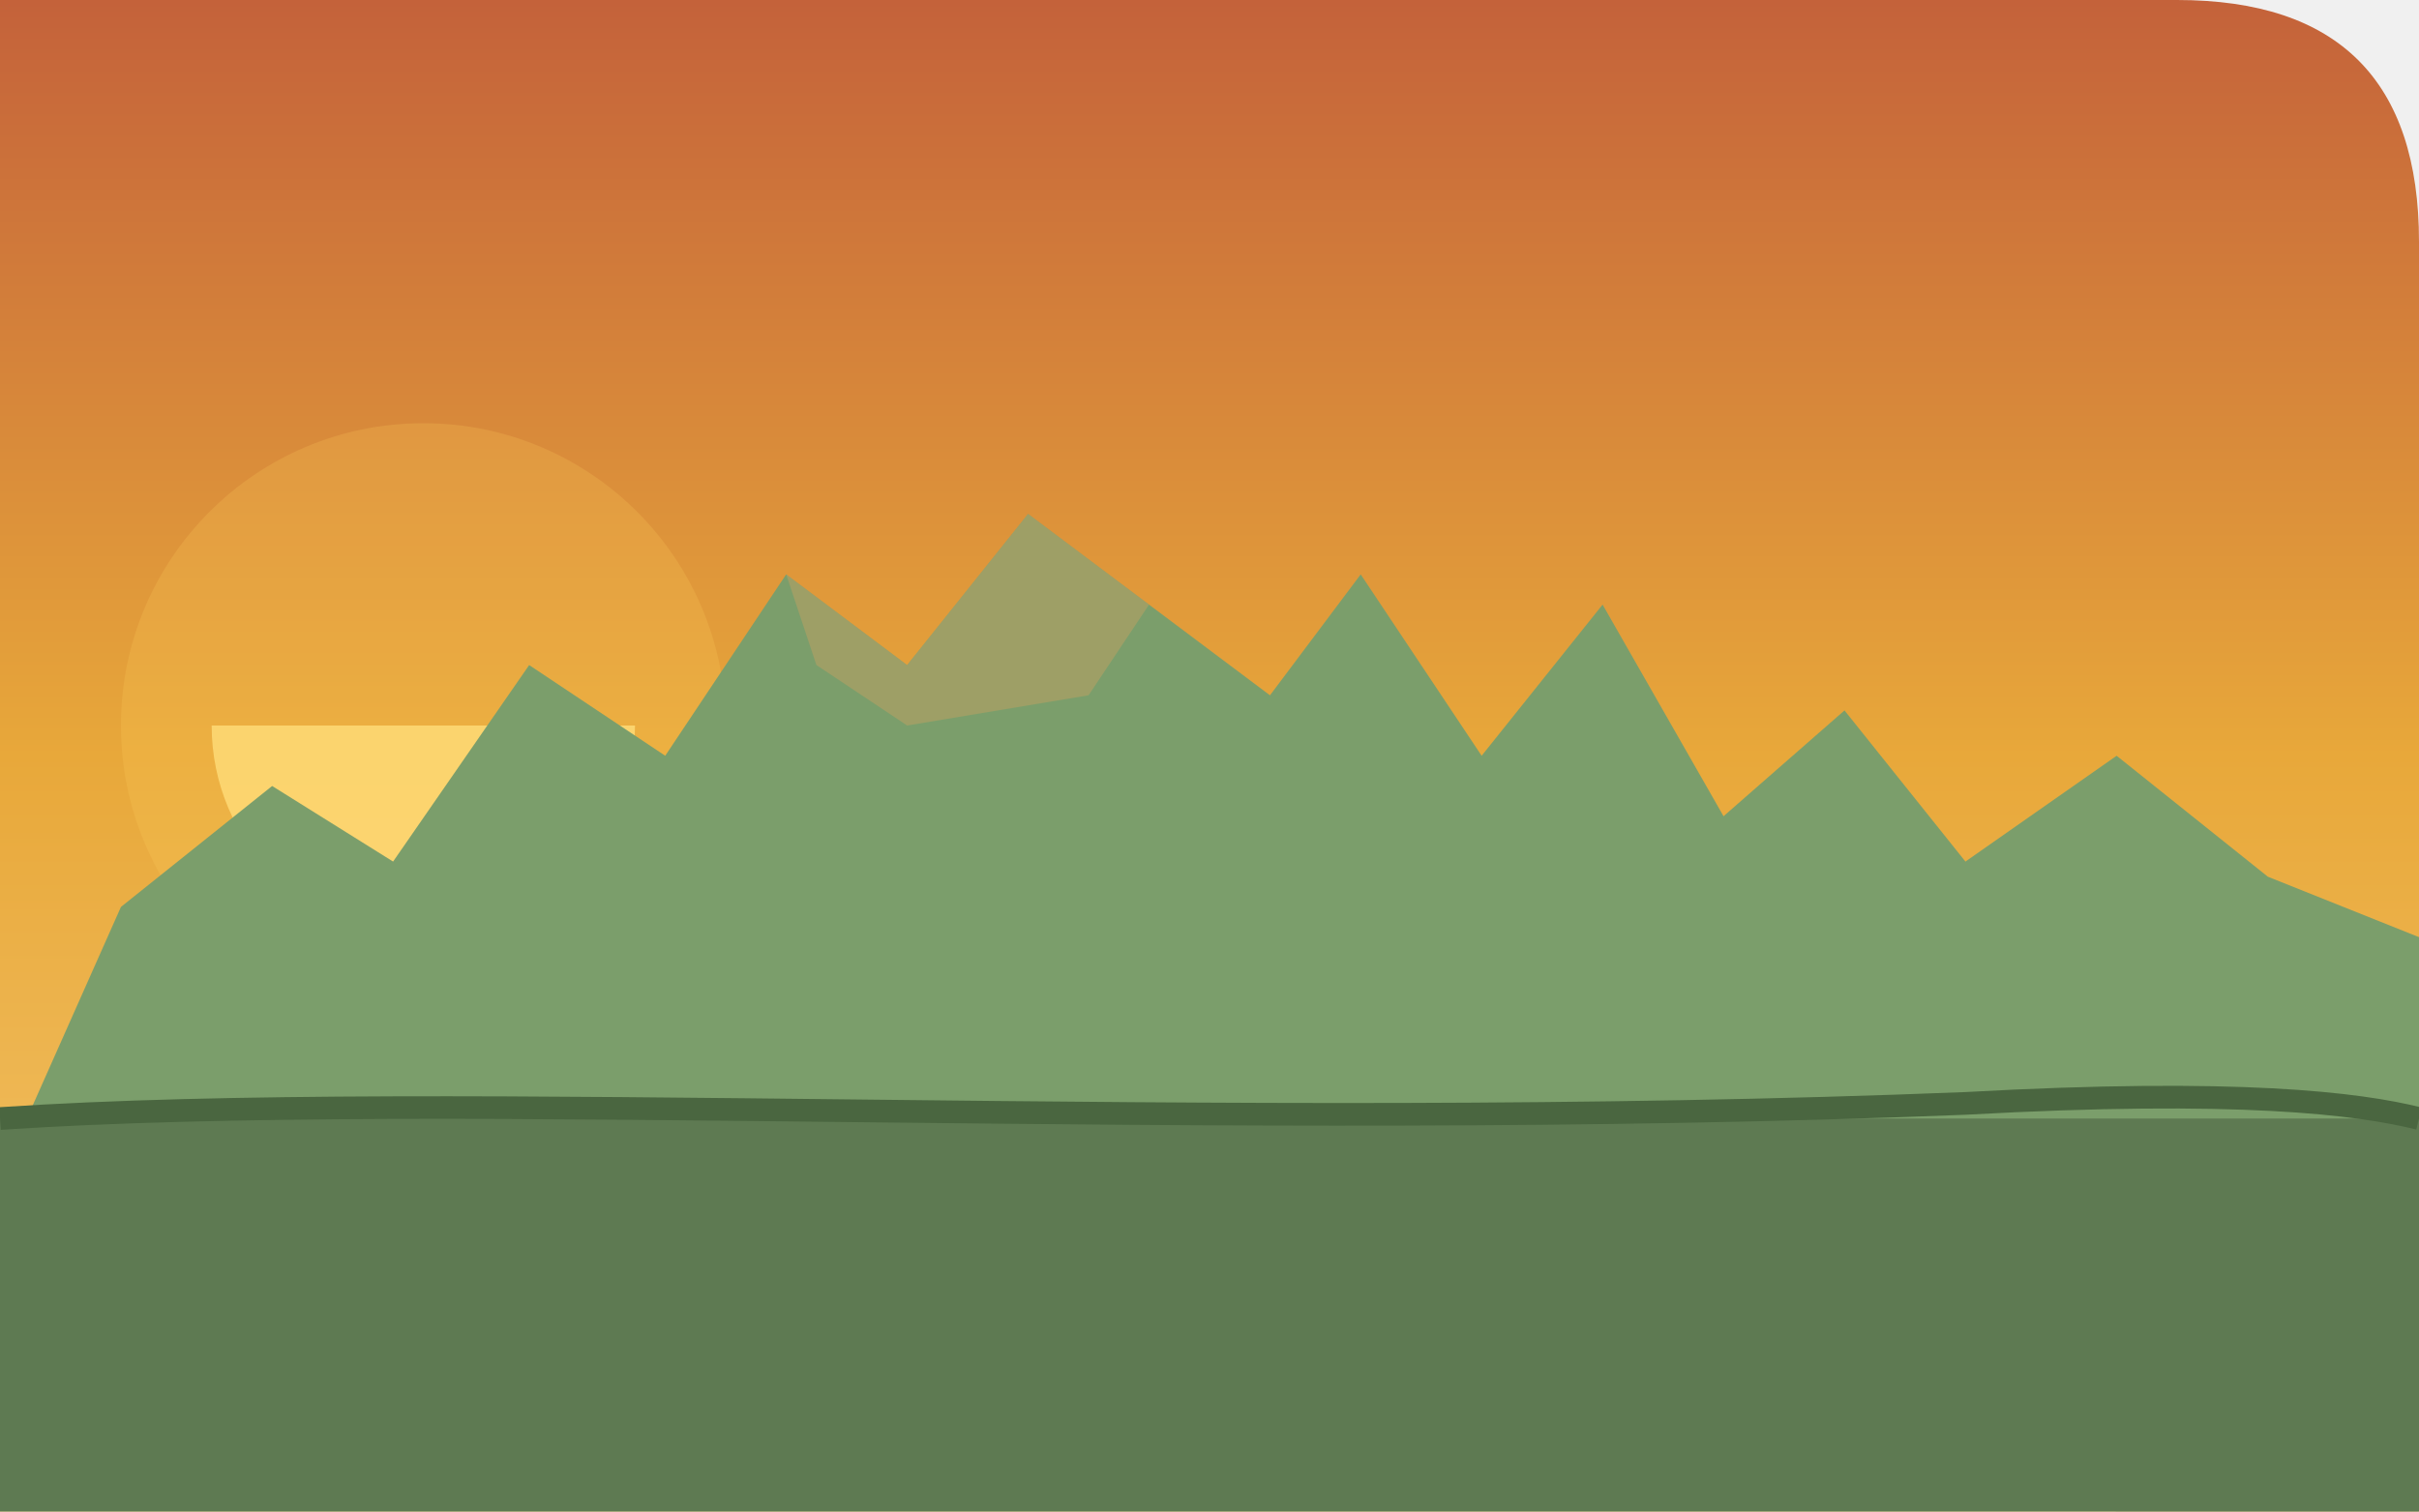
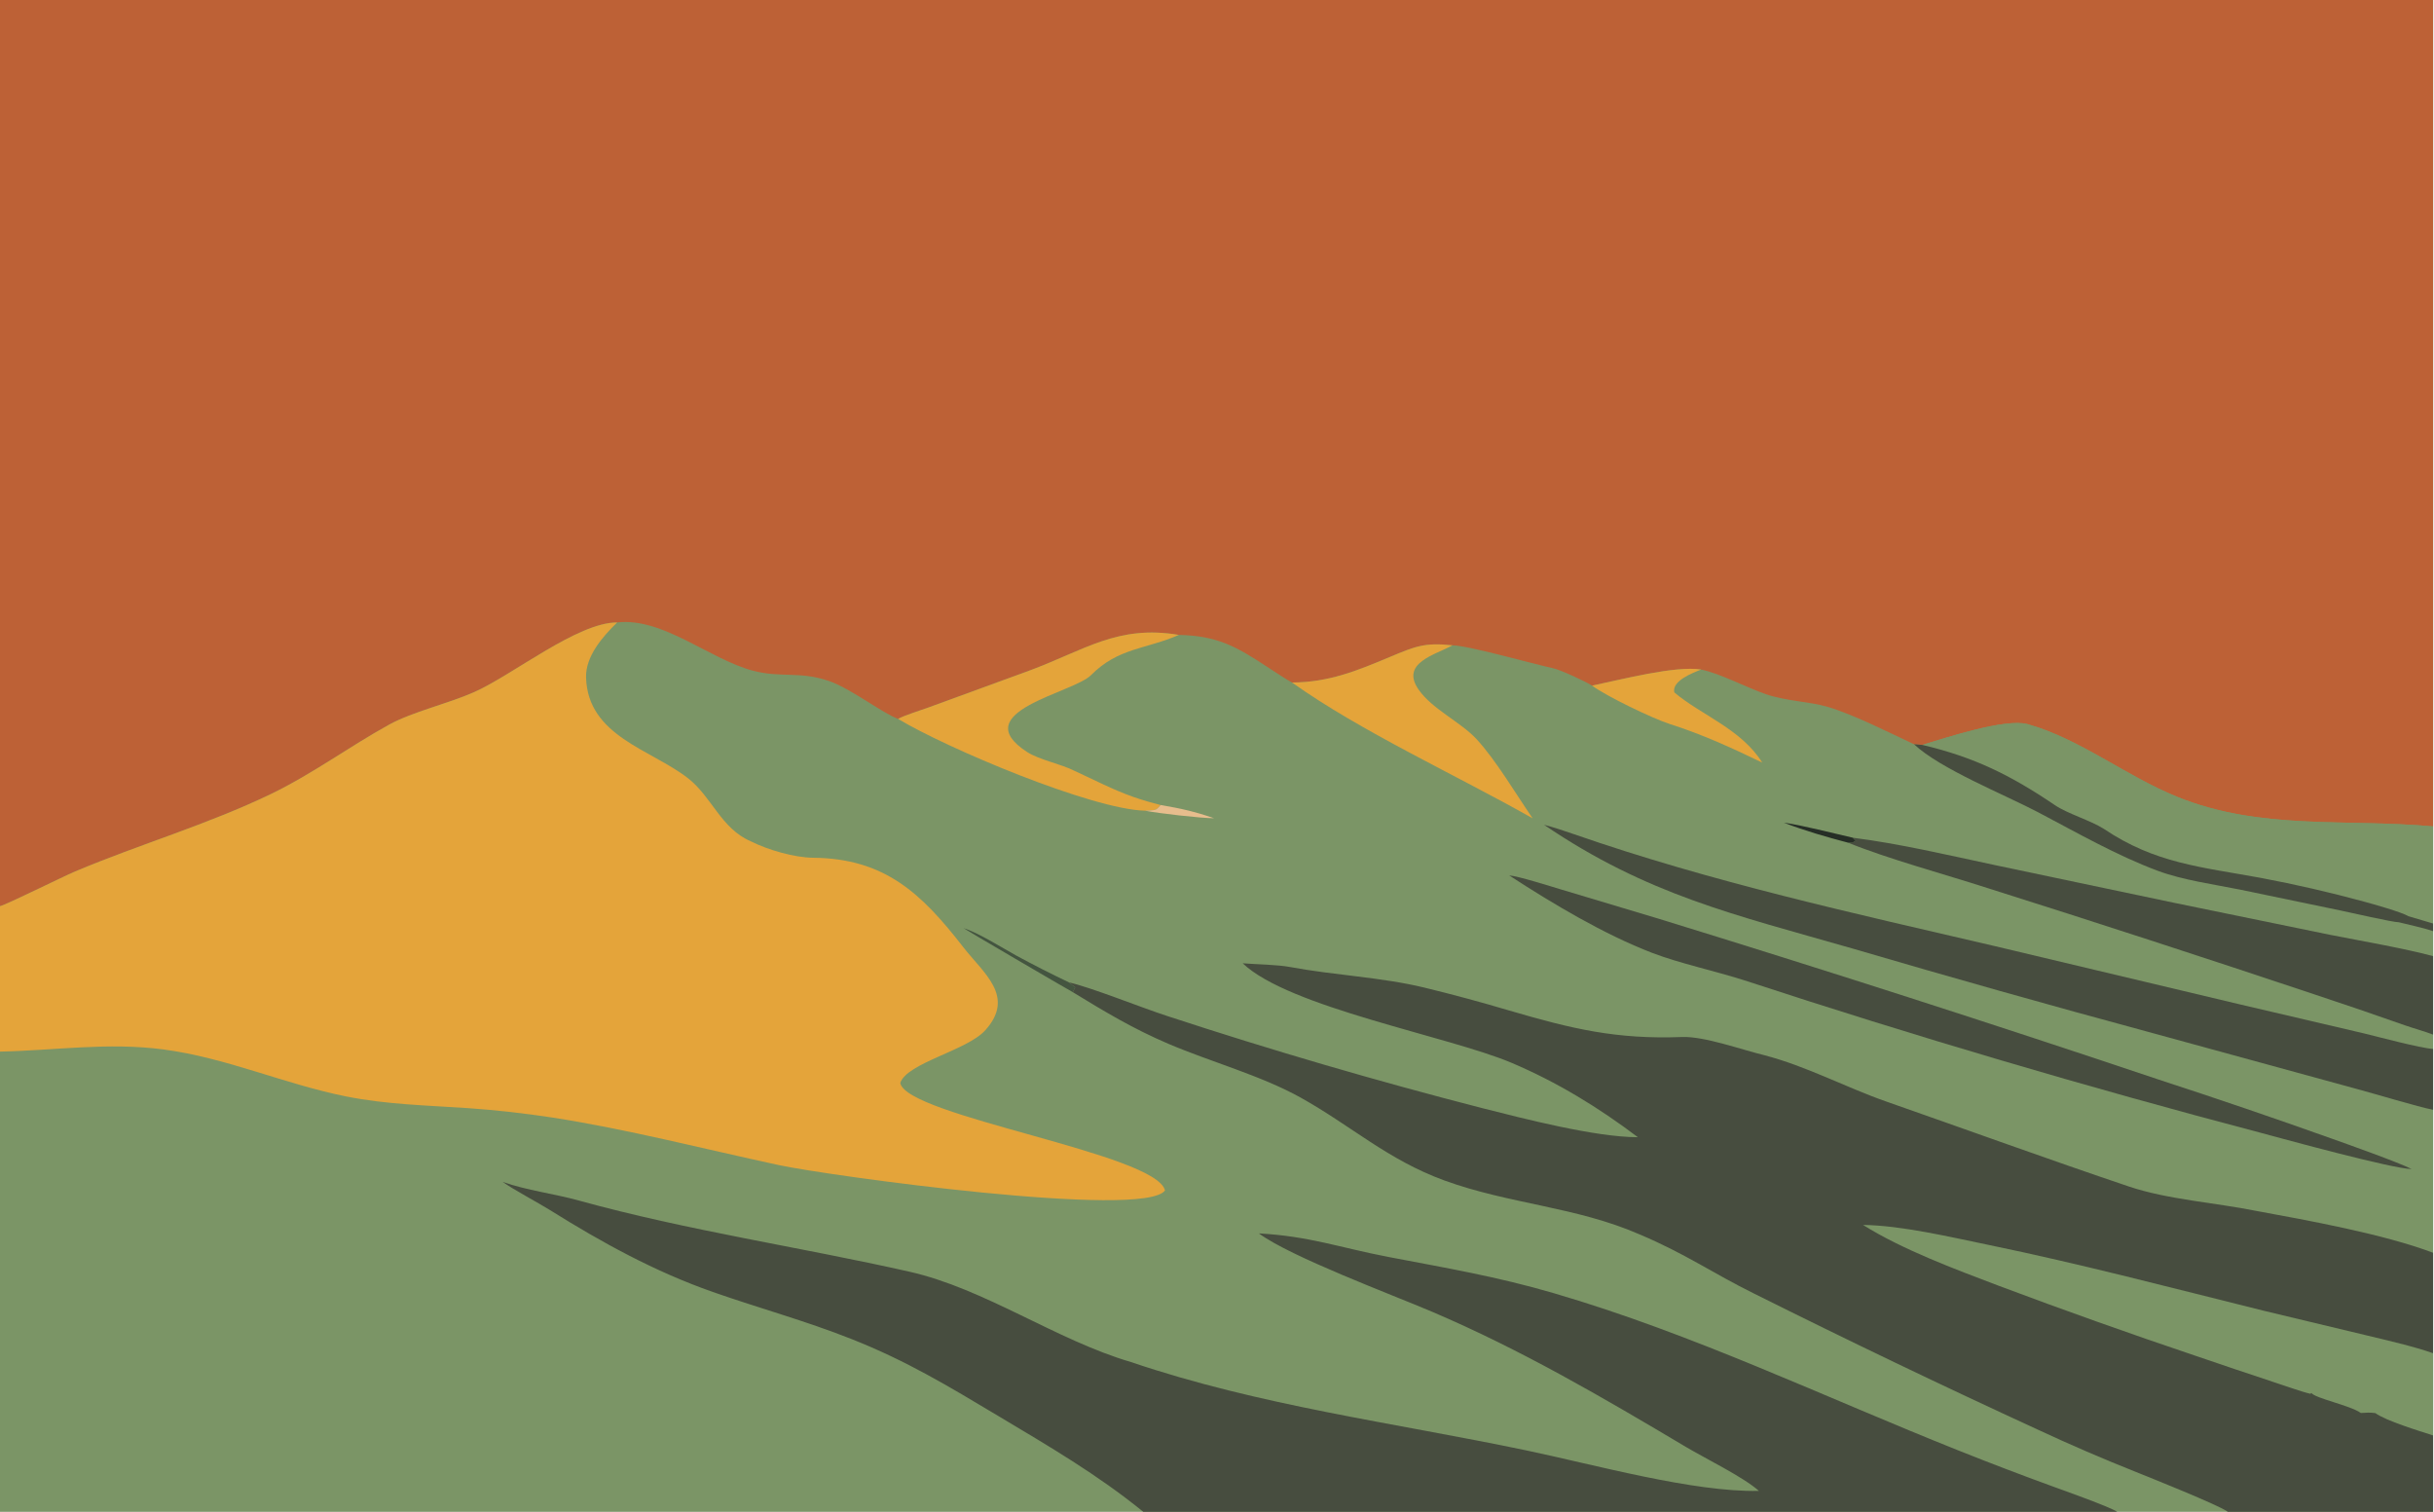
- <svg xmlns="http://www.w3.org/2000/svg" width="160" height="100" viewBox="0 0 160 100">
+ <svg xmlns="http://www.w3.org/2000/svg" width="161" height="100" viewBox="0 0 161 100" fill="none">
+   <g clip-path="url(#clip0_53_1956)">
+     <path d="M0 0H160.938V54.664V61.087V61.593V63.243V68.435V69.383V73.408V82.865V89.51V94.947V100H147.363H140.05H75.624H0V69.559V59.94V0Z" fill="#7B9566" />
+     <path d="M0 0H160.938V54.664C155.102 54.141 149.509 54.928 144.026 52.713C140.629 51.341 137.57 48.862 134.121 47.901C132.658 47.494 128.695 48.806 127.151 49.273L126.607 49.229C124.919 48.438 122.593 47.255 120.88 46.752C119.667 46.396 118.136 46.381 116.785 45.911C115.501 45.465 113.757 44.538 112.525 44.288C110.813 44.013 107.186 44.965 105.308 45.352C104.882 45.072 103.21 44.305 102.751 44.207C101.449 43.928 97.113 42.694 96.074 42.686C94.232 42.487 93.606 42.755 91.926 43.46C89.726 44.383 87.886 45.133 85.463 45.145C85.235 45.038 84.23 44.38 83.949 44.195C81.823 42.791 80.57 42.052 77.977 41.997C73.919 41.312 71.742 43.01 68.062 44.367L61.427 46.793C60.947 46.972 59.759 47.336 59.409 47.554C58.368 47.173 56.274 45.54 54.836 45.046C52.877 44.374 51.658 44.858 49.786 44.359C46.927 43.597 43.839 40.825 40.824 41.173C38.202 41.164 33.902 44.659 31.359 45.783C29.635 46.546 27.285 47.083 25.753 47.925C23.12 49.371 20.672 51.194 17.933 52.516C13.72 54.547 9.281 55.828 4.962 57.647C4.143 57.992 0.477 59.819 0 59.94V0Z" fill="#BD6136" />
+     <path d="M7.399 13.45C8.749 13.509 8.859 14.407 9.65 15.396C9.269 15.408 8.69 15.379 8.384 15.566C8.54 16.387 9.426 15.899 9.316 16.88C8.6 16.783 7.228 15.601 7.167 14.985C7.613 14.694 7.812 14.986 8.338 14.741L8.359 14.573C7.909 13.917 7.446 14.448 7.399 13.45Z" fill="#BD6136" />
+     <path d="M13.002 15.485C13.47 15.723 13.47 16.181 13.205 16.588C13.029 16.86 12.726 16.834 12.428 16.885L12.206 16.811C11.879 16.259 12.593 15.806 13.002 15.485Z" fill="#BD6136" />
+     <path d="M0 59.94C0.477 59.819 4.143 57.992 4.962 57.647C9.281 55.828 13.72 54.547 17.933 52.516C20.672 51.194 23.12 49.371 25.753 47.925C27.285 47.083 29.635 46.546 31.359 45.783C33.902 44.659 38.202 41.164 40.824 41.173C39.858 42.11 38.722 43.419 38.765 44.817C38.884 48.692 43.031 49.56 45.494 51.465C47.085 52.695 47.687 54.81 49.675 55.655C50.786 56.217 52.545 56.725 53.782 56.737C58.525 56.782 60.955 59.092 63.716 62.651C65.055 64.376 67.196 65.912 65.167 68.153C63.951 69.496 59.988 70.304 59.548 71.635C59.974 73.842 76.471 76.286 77.061 78.742C75.691 80.661 54.728 77.755 51.548 77.073C46.633 76.018 41.519 74.692 36.501 73.916C34.666 73.636 32.82 73.43 30.968 73.3C28.267 73.117 25.548 73.059 22.885 72.523C18.765 71.695 14.997 69.969 10.802 69.416C7.117 68.93 3.643 69.487 0 69.559V59.94Z" fill="#E4A43A" />
+     <path d="M82.2 63.718C83.105 63.791 84.501 63.808 85.325 63.963C88.206 64.505 91.394 64.641 94.212 65.325C96.1 65.784 97.976 66.291 99.838 66.844C103.979 68.057 106.908 68.76 111.268 68.594C112.732 68.538 115.229 69.444 116.702 69.797C119.527 70.536 122.072 71.919 124.777 72.865C130.106 74.728 135.479 76.684 140.824 78.485C143.368 79.342 146.549 79.556 149.179 80.085C152.643 80.72 157.658 81.627 160.937 82.865V89.51V94.947V100H147.363C146.794 99.565 142.107 97.695 141.278 97.362C139.093 96.493 136.934 95.562 134.802 94.569C128.496 91.668 122.237 88.668 116.028 85.567C113.251 84.197 111.479 82.924 108.432 81.642C104.25 79.819 99.833 79.646 95.548 78.086C91.796 76.72 89.391 74.474 86.029 72.6C83.413 71.141 80.047 70.225 77.273 69.039C74.929 68.036 73.124 66.947 70.957 65.625L71.12 65.305C70.965 65.194 70.86 65.107 70.715 64.983C72.209 65.322 75.513 66.658 77.213 67.207C84.078 69.462 91.015 71.491 98.013 73.291C100.787 73.993 105.501 75.217 108.34 75.223C105.743 73.257 102.988 71.574 99.99 70.304C95.817 68.536 85.254 66.645 82.2 63.718Z" fill="#474D3F" />
+     <path d="M123.232 81.025C125.761 81.055 129.012 81.826 131.542 82.347C137.608 83.597 143.681 85.198 149.701 86.692L156.523 88.326C157.814 88.636 159.718 89.076 160.937 89.51V94.947C160.021 94.649 157.838 93.993 157.12 93.471C156.749 93.422 156.536 93.442 156.162 93.463C155.455 92.959 153.109 92.487 152.891 92.138L152.827 92.195C152.273 92.07 150.997 91.618 150.399 91.422C148.662 90.847 146.927 90.263 145.194 89.67C140.838 88.203 136.506 86.661 132.201 85.046C129.308 83.948 125.831 82.657 123.232 81.025Z" fill="#7B9566" />
+     <path d="M75.624 100C72.6 97.54 69.365 95.654 66.049 93.672C62.719 91.681 59.972 90.017 56.332 88.575C53.28 87.366 50.223 86.536 47.154 85.46C43.313 84.114 39.818 82.192 36.381 80.043C35.621 79.568 33.906 78.654 33.248 78.178C34.839 78.74 36.652 78.958 38.297 79.413C45.49 81.403 52.91 82.481 60.159 84.119C65.152 85.247 69.866 88.643 74.809 90.094C83.347 92.988 92.152 94.097 100.963 95.939C105.396 96.865 112.026 98.718 116.345 98.617C115.318 97.7 112.796 96.471 111.504 95.702C105.991 92.421 100.649 89.296 94.741 86.773C92.134 85.659 85.353 83.132 83.271 81.585C86.645 81.774 88.613 82.525 91.838 83.143C95.662 83.876 98.992 84.432 102.773 85.538C112.041 88.246 120.699 92.424 129.639 95.981C131.672 96.792 133.717 97.572 135.773 98.32C136.595 98.62 139.447 99.629 140.05 100H75.624Z" fill="#474D3F" />
+     <path d="M102.131 54.556C102.726 54.71 103.487 54.961 104.076 55.166C113.254 58.36 122.542 60.389 131.997 62.593L148.089 66.419L156.357 68.353C157.325 68.587 160.084 69.329 160.937 69.383V73.408C159.97 73.224 157.071 72.344 155.958 72.049L142.11 68.259C135.555 66.488 129.02 64.645 122.504 62.732C114.769 60.51 108.962 59.197 102.131 54.556Z" fill="#474D3F" />
+     <path d="M127.151 49.273C128.695 48.806 132.658 47.494 134.121 47.901C137.57 48.862 140.629 51.341 144.026 52.713C149.509 54.928 155.102 54.141 160.937 54.664V61.087L159.313 60.605C158.861 60.333 156.985 59.804 156.383 59.642C154.123 59.026 151.839 58.5 149.536 58.068C145.596 57.343 142.564 57.12 139.154 54.821C138.254 54.255 136.768 53.828 135.922 53.256C133.006 51.282 130.606 50.087 127.151 49.273Z" fill="#7B9566" />
+     <path d="M122.565 55.413C125.644 55.805 128.837 56.558 131.882 57.207L143.807 59.717L154.138 61.837C156.161 62.235 158.976 62.719 160.937 63.243V68.435C160.479 68.253 159.611 68.008 159.087 67.824C157.085 67.117 155.076 66.431 153.06 65.765C145.876 63.363 138.672 61.019 131.448 58.736C128.682 57.842 124.876 56.811 122.249 55.742C122.565 55.734 122.487 55.782 122.701 55.622L122.839 55.655C122.696 55.58 122.655 55.555 122.565 55.413Z" fill="#474D3F" />
+     <path d="M59.409 47.554C59.759 47.336 60.947 46.972 61.427 46.793L68.062 44.367C71.742 43.01 73.919 41.312 77.977 41.997C75.808 42.951 73.974 42.833 72.166 44.659C70.998 45.839 63.832 47.081 67.942 49.744C68.738 50.26 70.194 50.537 71.069 50.986C72.396 51.592 73.573 52.219 74.962 52.713C75.557 52.919 76.161 53.097 76.772 53.249C76.505 53.553 76.495 53.583 76.031 53.611C75.935 53.617 75.839 53.621 75.744 53.624C72.196 53.538 62.595 49.478 59.409 47.554Z" fill="#E4A43A" />
+     <path d="M85.463 45.145C87.886 45.133 89.726 44.383 91.926 43.46C93.606 42.755 94.232 42.487 96.074 42.686C94.964 43.309 92.592 43.844 93.842 45.624C94.749 46.916 96.582 47.734 97.665 48.886C98.986 50.329 100.243 52.483 101.379 54.13C96.363 51.286 90.025 48.397 85.463 45.145Z" fill="#E4A43A" />
+     <path d="M126.607 49.229L127.151 49.273C130.606 50.087 133.006 51.282 135.922 53.256C136.768 53.828 138.254 54.255 139.154 54.821C142.564 57.12 145.596 57.343 149.536 58.068C151.839 58.5 154.123 59.026 156.383 59.642C156.985 59.804 158.861 60.333 159.313 60.605L160.938 61.087V61.593C160.466 61.417 159.244 61.146 158.684 61.006C158.25 61.003 155.407 60.346 154.832 60.229L148.184 58.847C146.444 58.499 144.361 58.211 142.717 57.596C139.99 56.576 137.393 55.085 134.823 53.732C132.624 52.575 128.321 50.853 126.607 49.229Z" fill="#474D3F" />
+     <path d="M105.308 45.352C107.186 44.965 110.813 44.013 112.525 44.288C111.946 44.514 110.571 45.043 110.751 45.8C112.504 47.293 115.166 48.208 116.567 50.444C114.45 49.426 112.677 48.607 110.422 47.881C109.31 47.523 106.267 46.059 105.308 45.352Z" fill="#E4A43A" />
+     <path d="M70.957 65.625C70.377 65.307 63.752 61.427 63.731 61.391C64.728 61.706 66.216 62.65 67.204 63.198C68.359 63.824 69.529 64.419 70.715 64.983C70.86 65.107 70.965 65.194 71.12 65.305L70.957 65.625Z" fill="#445540" />
+     <path d="M76.772 53.249C78.132 53.481 79.008 53.677 80.31 54.123C79.469 54.125 76.633 53.803 75.744 53.624C75.839 53.621 75.935 53.617 76.031 53.611C76.495 53.583 76.505 53.552 76.772 53.249Z" fill="#E7BD8D" />
+     <path d="M118 54.419C119.139 54.567 121.375 55.145 122.565 55.413C122.655 55.555 122.696 55.58 122.839 55.655L122.701 55.622C122.487 55.782 122.565 55.734 122.249 55.742C120.795 55.358 119.408 54.96 118 54.419Z" fill="#262E26" />
+     <path d="M99.828 57.906C100.39 57.938 102.614 58.642 103.239 58.829L109.687 60.762C120.774 64.172 131.816 67.725 142.812 71.419C146.639 72.665 150.449 73.964 154.24 75.317C155.256 75.678 158.701 76.903 159.519 77.328C158.255 77.312 151.142 75.363 149.447 74.906C137.998 71.893 126.643 68.539 115.394 64.848C113.423 64.219 111.092 63.723 109.287 63.03C106.095 61.803 102.701 59.776 99.828 57.906Z" fill="#474D3F" />
+   </g>
  <defs>
-     <clipPath id="clip">
-       <path d="M0,0 H144 Q160,0 160,16 V100 H0 Z" />
+     <clipPath id="clip0_53_1956">
+       <rect width="160.938" height="100" fill="white" />
    </clipPath>
-     <linearGradient id="sky-late" x1="0" y1="0" x2="0" y2="1">
-       <stop offset="0%" stop-color="#C4623A" />
-       <stop offset="50%" stop-color="#E8A83A" />
-       <stop offset="100%" stop-color="#F5C870" />
-     </linearGradient>
  </defs>
-   <g clip-path="url(#clip)">
-     <rect width="160" height="100" fill="url(#sky-late)" />
-     <clipPath id="sc">
-       <rect x="0" y="48" width="160" height="52" />
-     </clipPath>
-     <circle cx="28" cy="48" r="14" fill="#FFE080" opacity="0.80" clip-path="url(#sc)" />
-     <circle cx="28" cy="48" r="20" fill="#FFD060" opacity="0.20" />
-     <polygon points="58,72 76,72 160,100 140,100" fill="#3A2E22" opacity="0.28" />
-     <polygon points="0,78               8,60 18,52 26,57 35,44 44,50 52,38               60,44 68,34 76,40 84,46 90,38               98,50 106,40 114,54 122,47               130,57 140,50 150,58 160,62               160,78 0,78" fill="#7B9E6B" />
-     <polygon points="52,38 60,44 68,34 76,40 72,46 60,48 54,44" fill="#C8A060" opacity="0.45" />
-     <rect x="0" y="74" width="160" height="26" fill="#5E7A52" />
-     <path d="M0,74 C30,72 80,75 130,73 C148,72 156,73 160,74" stroke="#4A6640" stroke-width="1.5" fill="none" />
-   </g>
</svg>
